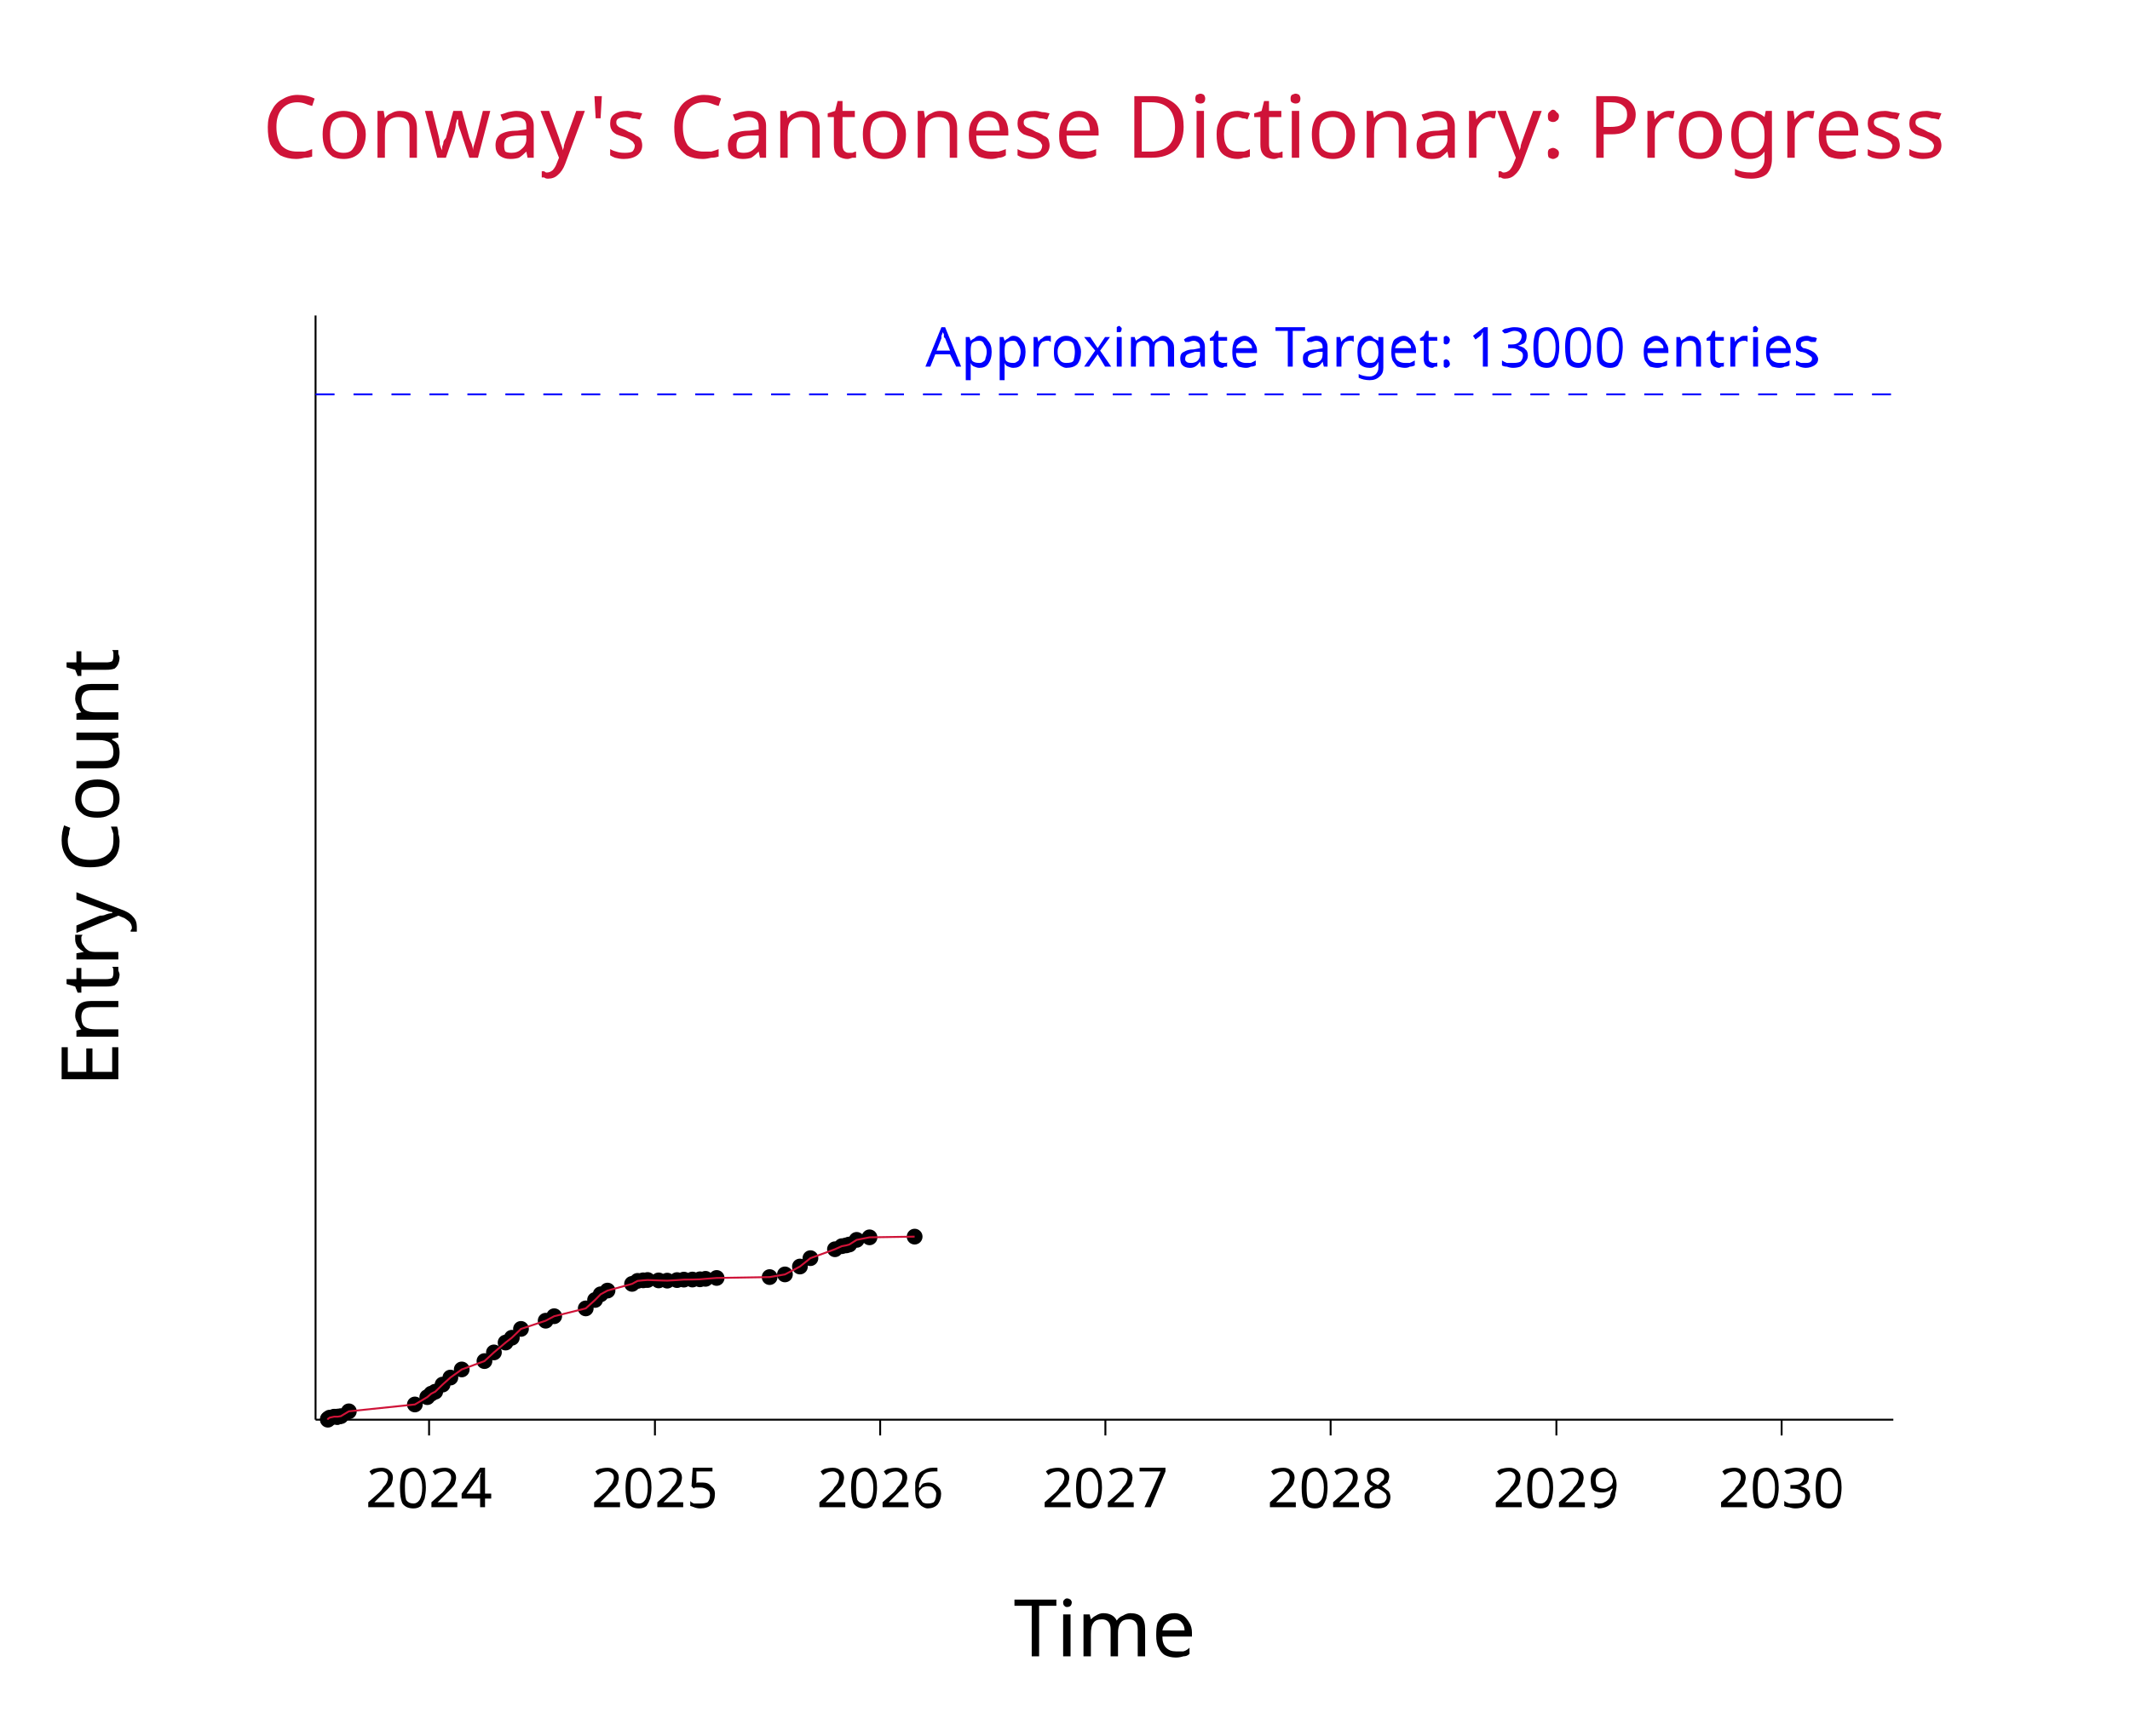
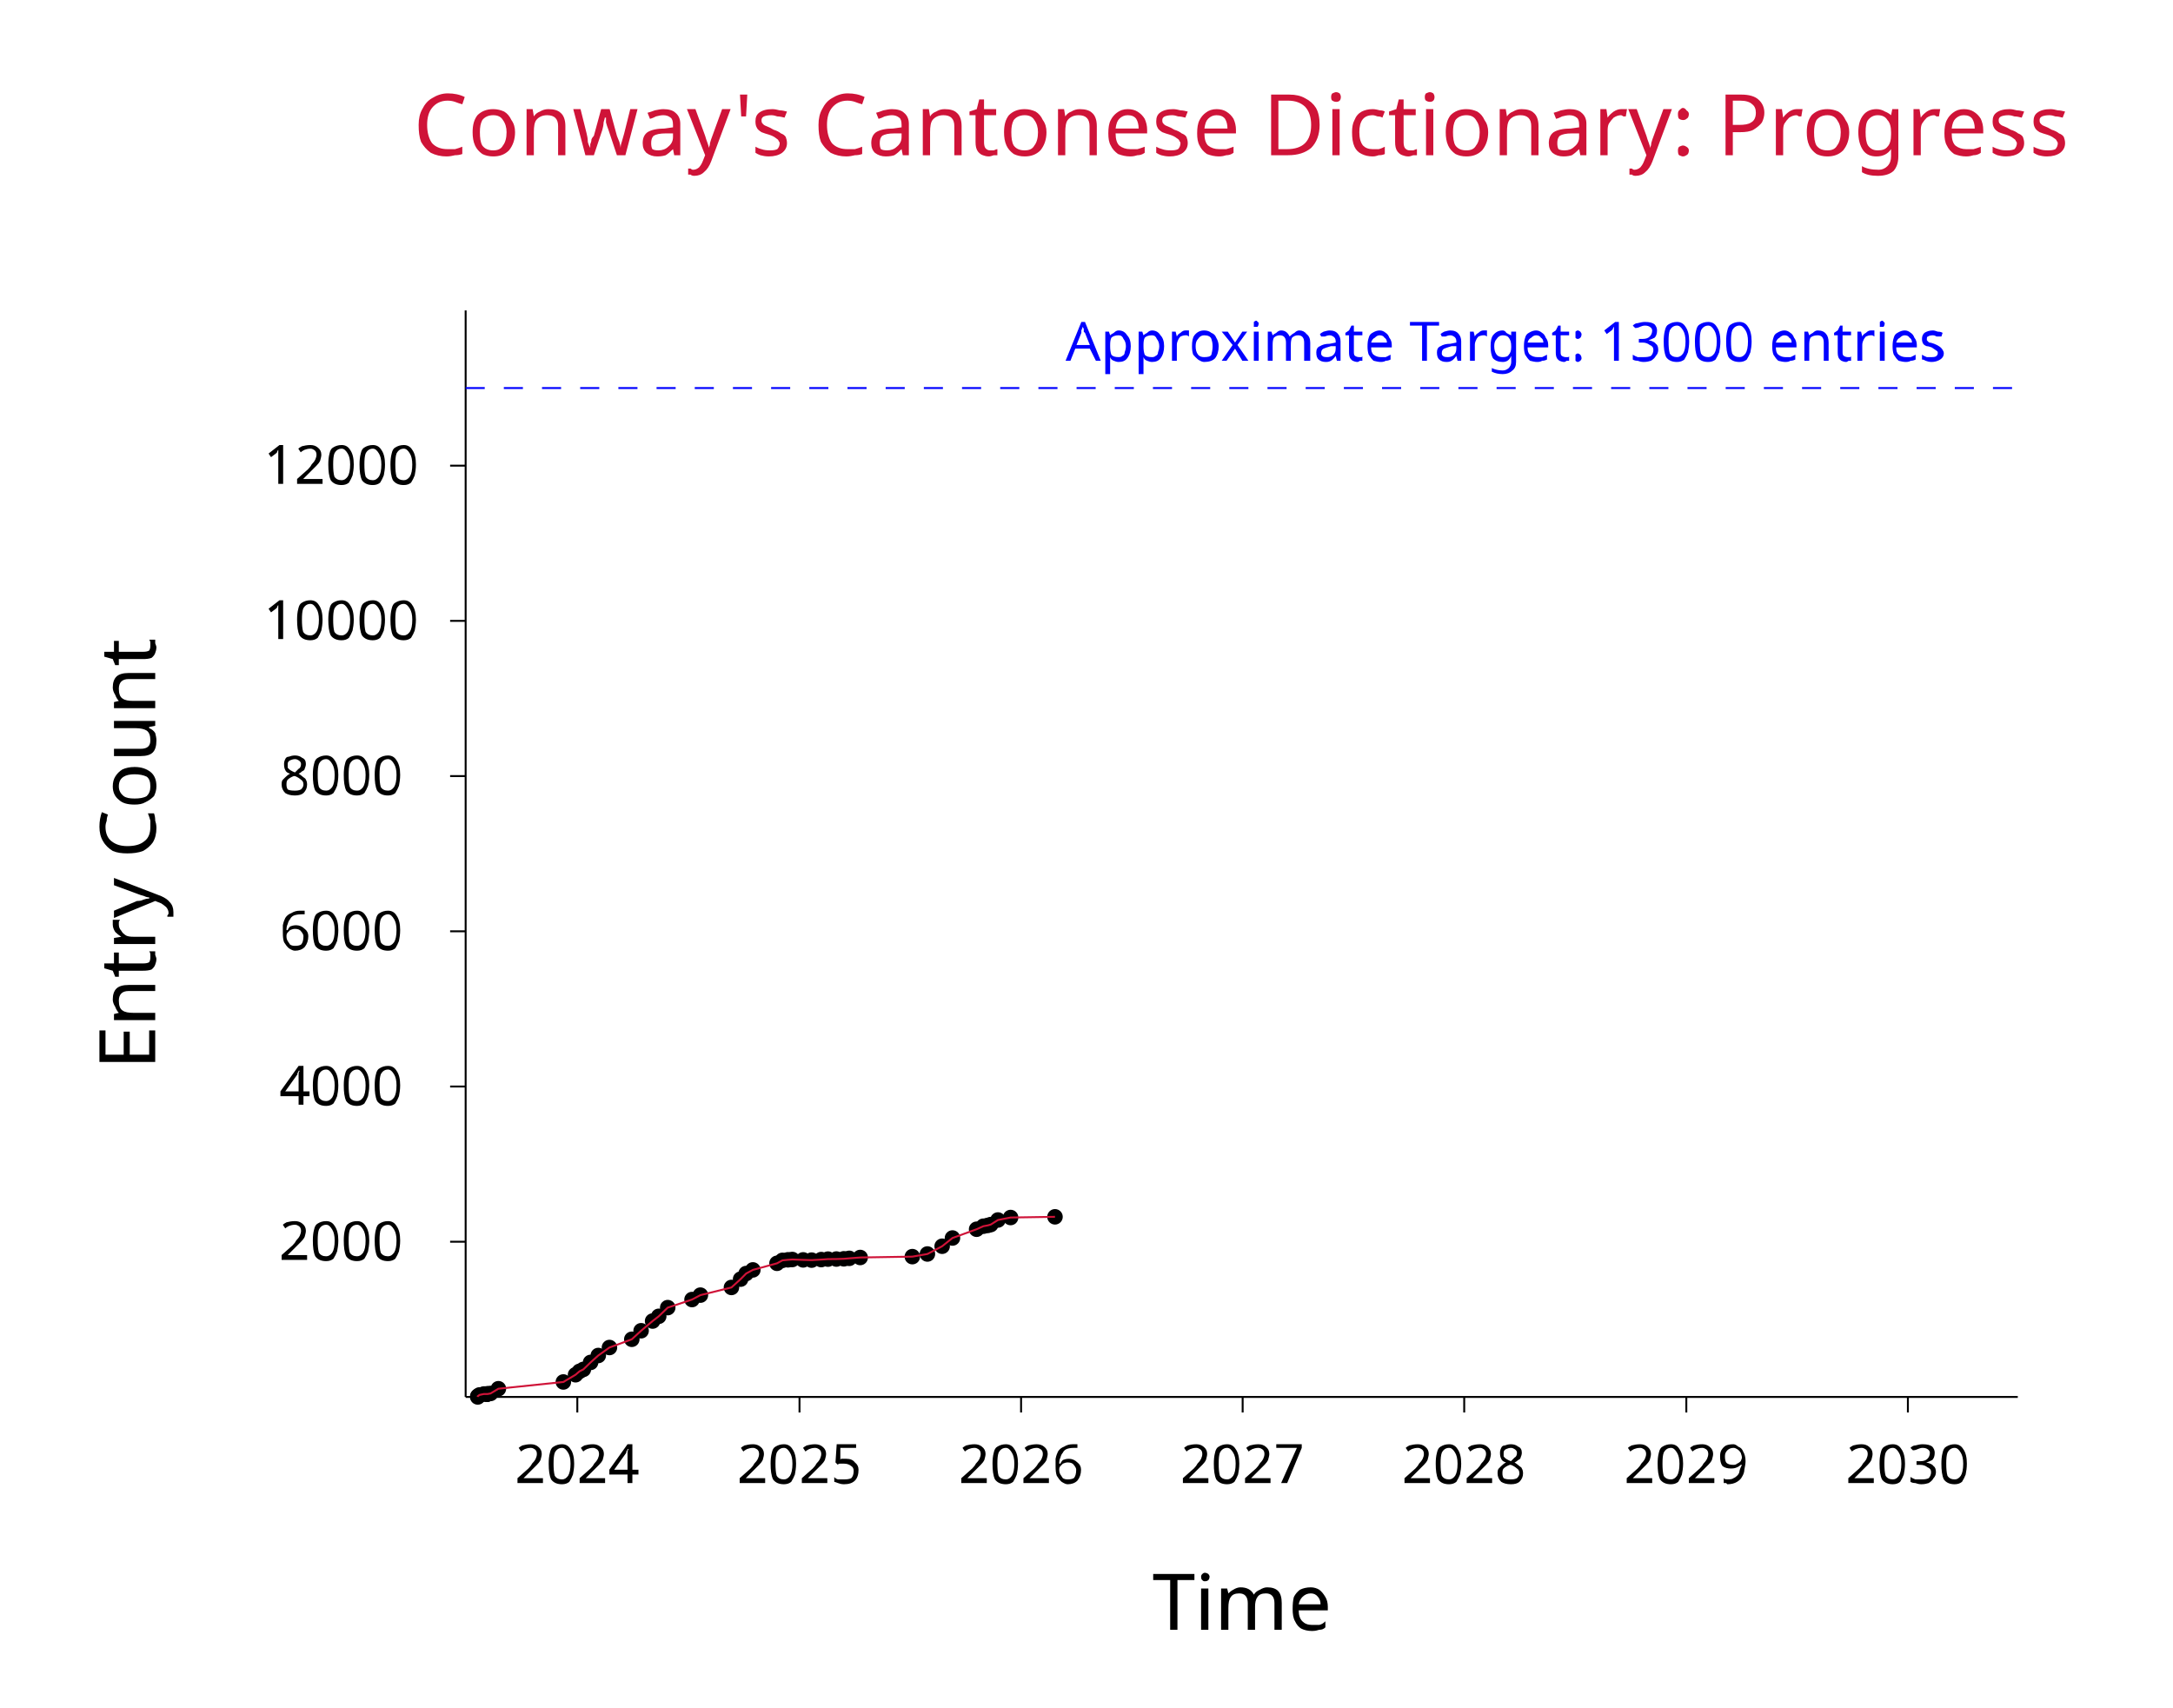
- <svg xmlns="http://www.w3.org/2000/svg" viewBox="-4 -4 27 22" width="1024px">
+ <svg xmlns="http://www.w3.org/2000/svg" viewBox="-6 -4 28 22" width="1024px">
  <style>
circle:hover {fill: #cf1338}
circle {fill: black}
line, polyline {stroke: black; stroke-width: 0.098%}polyline {stroke: #cf1338}line.target {stroke: blue; stroke-dasharray: 0.977%}
polyline {fill: none}text {font-family: sans-serif; font-size: 1px; text-anchor: middle}
text.target {fill: blue; font-size: 0.7px}
text.tick {font-size: 0.7px}
text.title {fill: #cf1338; font-size: 1.1px}
</style>
  <text class="title" x="10" y="-2">Conway's Cantonese Dictionary: Progress</text>
  <line x1="0" y1="14" x2="20" y2="14" />
  <text x="10" y="14" dy="3em">Time</text>
  <line x1="1.439" y1="14" x2="1.439" y2="14.2" />
  <text class="tick" x="1.439" y="14.2" dy="1.3em">2024</text>
  <line x1="4.302" y1="14" x2="4.302" y2="14.2" />
  <text class="tick" x="4.302" y="14.2" dy="1.3em">2025</text>
  <line x1="7.157" y1="14" x2="7.157" y2="14.2" />
  <text class="tick" x="7.157" y="14.2" dy="1.3em">2026</text>
  <line x1="10.012" y1="14" x2="10.012" y2="14.2" />
  <text class="tick" x="10.012" y="14.2" dy="1.3em">2027</text>
  <line x1="12.867" y1="14" x2="12.867" y2="14.2" />
  <text class="tick" x="12.867" y="14.2" dy="1.3em">2028</text>
  <line x1="15.729" y1="14" x2="15.729" y2="14.2" />
  <text class="tick" x="15.729" y="14.2" dy="1.3em">2029</text>
  <line x1="18.584" y1="14" x2="18.584" y2="14.2" />
  <text class="tick" x="18.584" y="14.2" dy="1.3em">2030</text>
  <line x1="0" y1="14" x2="0" y2="0" />
-   <text x="0" y="7" dy="-2.5em" transform="rotate(-90 0 7)">Entry Count</text>
+   <text x="0" y="7" dy="-4em" transform="rotate(-90 0 7)">Entry Count</text>
+   <line x1="0" y1="12" x2="-0.2" y2="12" />
+   <text class="tick" x="-0.2" y="12" dx="-2em" dy="0.33em">2000</text>
+   <line x1="0" y1="10" x2="-0.2" y2="10" />
+   <text class="tick" x="-0.2" y="10" dx="-2em" dy="0.33em">4000</text>
+   <line x1="0" y1="8" x2="-0.2" y2="8" />
+   <text class="tick" x="-0.2" y="8" dx="-2em" dy="0.33em">6000</text>
+   <line x1="0" y1="6" x2="-0.2" y2="6" />
+   <text class="tick" x="-0.2" y="6" dx="-2em" dy="0.33em">8000</text>
+   <line x1="0" y1="4" x2="-0.2" y2="4" />
+   <text class="tick" x="-0.2" y="4" dx="-2em" dy="0.33em">10000</text>
+   <line x1="0" y1="2" x2="-0.2" y2="2" />
+   <text class="tick" x="-0.2" y="2" dx="-2em" dy="0.33em">12000</text>
  <line class="target" x1="0" y1="1" x2="20" y2="1" />
  <text class="target" x="13.4" y="1" dy="-0.5em">Approximate Target: 13000 entries</text>
  <circle cx="7.594" cy="11.679" r="0.1" />
  <circle cx="7.022" cy="11.688" r="0.1" />
  <circle cx="6.859" cy="11.72" r="0.1" />
  <circle cx="6.766" cy="11.779" r="0.1" />
  <circle cx="6.726" cy="11.79" r="0.1" />
  <circle cx="6.671" cy="11.8" r="0.1" />
  <circle cx="6.584" cy="11.839" r="0.1" />
  <circle cx="6.273" cy="11.952" r="0.1" />
  <circle cx="6.14" cy="12.058" r="0.1" />
  <circle cx="5.95" cy="12.158" r="0.1" />
  <circle cx="5.756" cy="12.192" r="0.1" />
  <circle cx="5.084" cy="12.203" r="0.1" />
  <circle cx="4.943" cy="12.214" r="0.1" />
  <circle cx="4.873" cy="12.22" r="0.1" />
  <circle cx="4.777" cy="12.223" r="0.1" />
  <circle cx="4.669" cy="12.224" r="0.1" />
  <circle cx="4.582" cy="12.23" r="0.1" />
  <circle cx="4.458" cy="12.237" r="0.1" />
  <circle cx="4.349" cy="12.234" r="0.1" />
  <circle cx="4.209" cy="12.229" r="0.1" />
  <circle cx="4.153" cy="12.233" r="0.1" />
  <circle cx="4.082" cy="12.24" r="0.1" />
  <circle cx="4.012" cy="12.278" r="0.1" />
  <circle cx="3.701" cy="12.363" r="0.1" />
  <circle cx="3.614" cy="12.41" r="0.1" />
  <circle cx="3.543" cy="12.482" r="0.1" />
  <circle cx="3.425" cy="12.589" r="0.1" />
  <circle cx="3.025" cy="12.688" r="0.1" />
  <circle cx="2.917" cy="12.745" r="0.1" />
  <circle cx="2.604" cy="12.849" r="0.1" />
  <circle cx="2.488" cy="12.961" r="0.1" />
  <circle cx="2.409" cy="13.022" r="0.1" />
  <circle cx="2.261" cy="13.147" r="0.1" />
  <circle cx="2.141" cy="13.257" r="0.1" />
  <circle cx="1.853" cy="13.363" r="0.1" />
  <circle cx="1.709" cy="13.466" r="0.1" />
  <circle cx="1.61" cy="13.555" r="0.1" />
  <circle cx="1.517" cy="13.645" r="0.1" />
  <circle cx="1.467" cy="13.67" r="0.1" />
  <circle cx="1.416" cy="13.714" r="0.1" />
  <circle cx="1.259" cy="13.807" r="0.1" />
  <circle cx="0.422" cy="13.894" r="0.1" />
  <circle cx="0.321" cy="13.955" r="0.1" />
  <circle cx="0.282" cy="13.962" r="0.1" />
  <circle cx="0.281" cy="13.962" r="0.1" />
  <circle cx="0.28" cy="13.962" r="0.1" />
  <circle cx="0.274" cy="13.962" r="0.1" />
  <circle cx="0.258" cy="13.962" r="0.1" />
  <circle cx="0.235" cy="13.962" r="0.1" />
  <circle cx="0.179" cy="13.974" r="0.1" />
  <circle cx="0.157" cy="13.99" r="0.1" />
  <circle cx="0.156" cy="14" r="0.1" />
  <polyline points="7.594,11.679 7.022,11.688 6.859,11.72 6.766,11.779 6.726,11.79 6.671,11.8 6.584,11.839 6.273,11.952 6.14,12.058 5.95,12.158 5.756,12.192 5.084,12.203 4.943,12.214 4.873,12.22 4.777,12.223 4.669,12.224 4.582,12.23 4.458,12.237 4.349,12.234 4.209,12.229 4.153,12.233 4.082,12.24 4.012,12.278 3.701,12.363 3.614,12.41 3.543,12.482 3.425,12.589 3.025,12.688 2.917,12.745 2.604,12.849 2.488,12.961 2.409,13.022 2.261,13.147 2.141,13.257 1.853,13.363 1.709,13.466 1.61,13.555 1.517,13.645 1.467,13.67 1.416,13.714 1.259,13.807 0.422,13.894 0.321,13.955 0.282,13.962 0.281,13.962 0.28,13.962 0.274,13.962 0.258,13.962 0.235,13.962 0.179,13.974 0.157,13.99 0.156,14" />
</svg>
